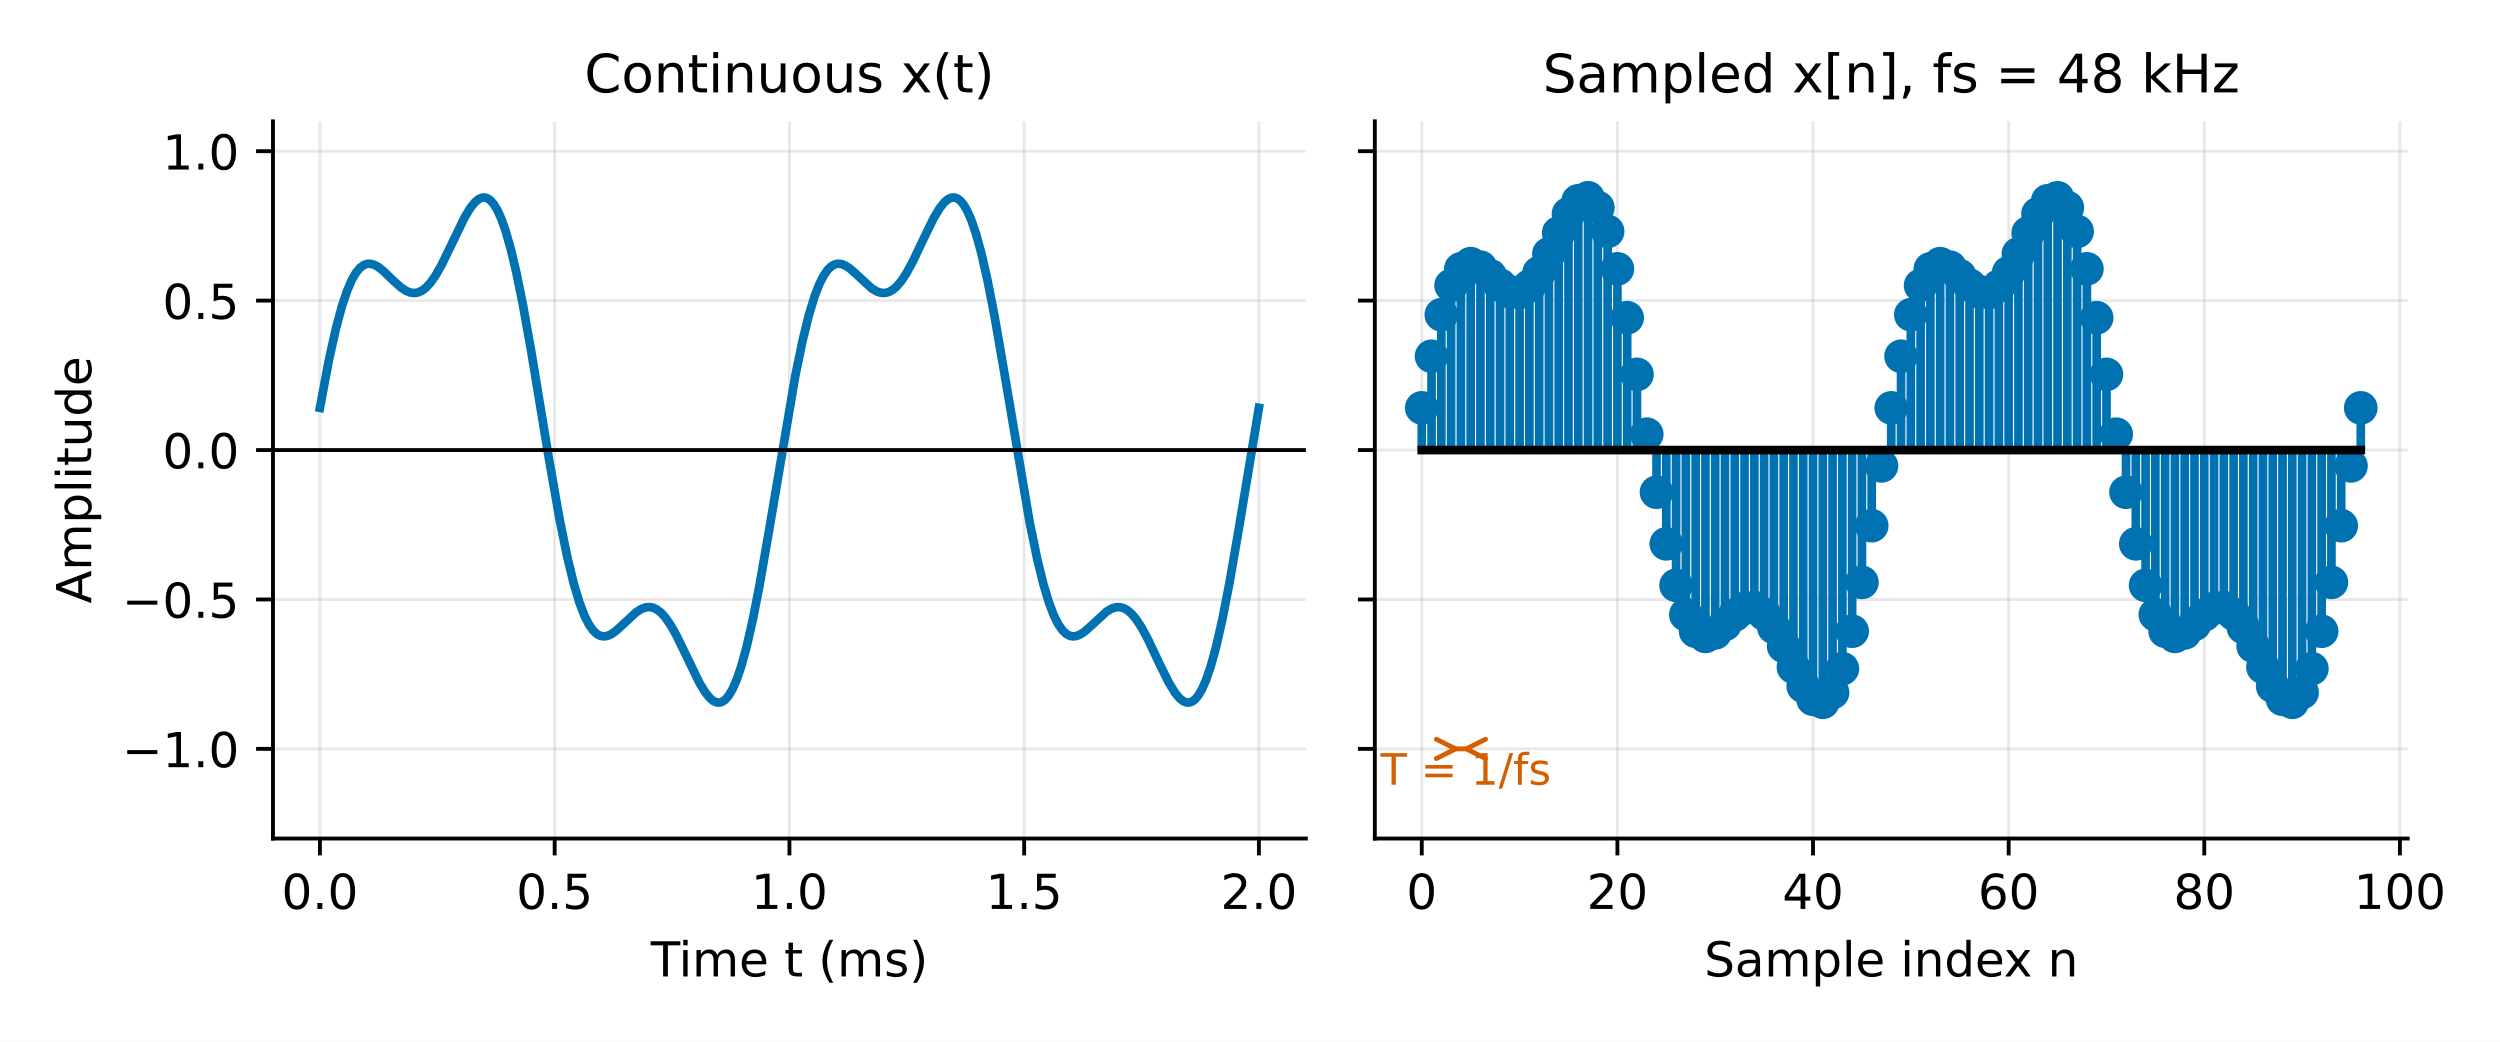
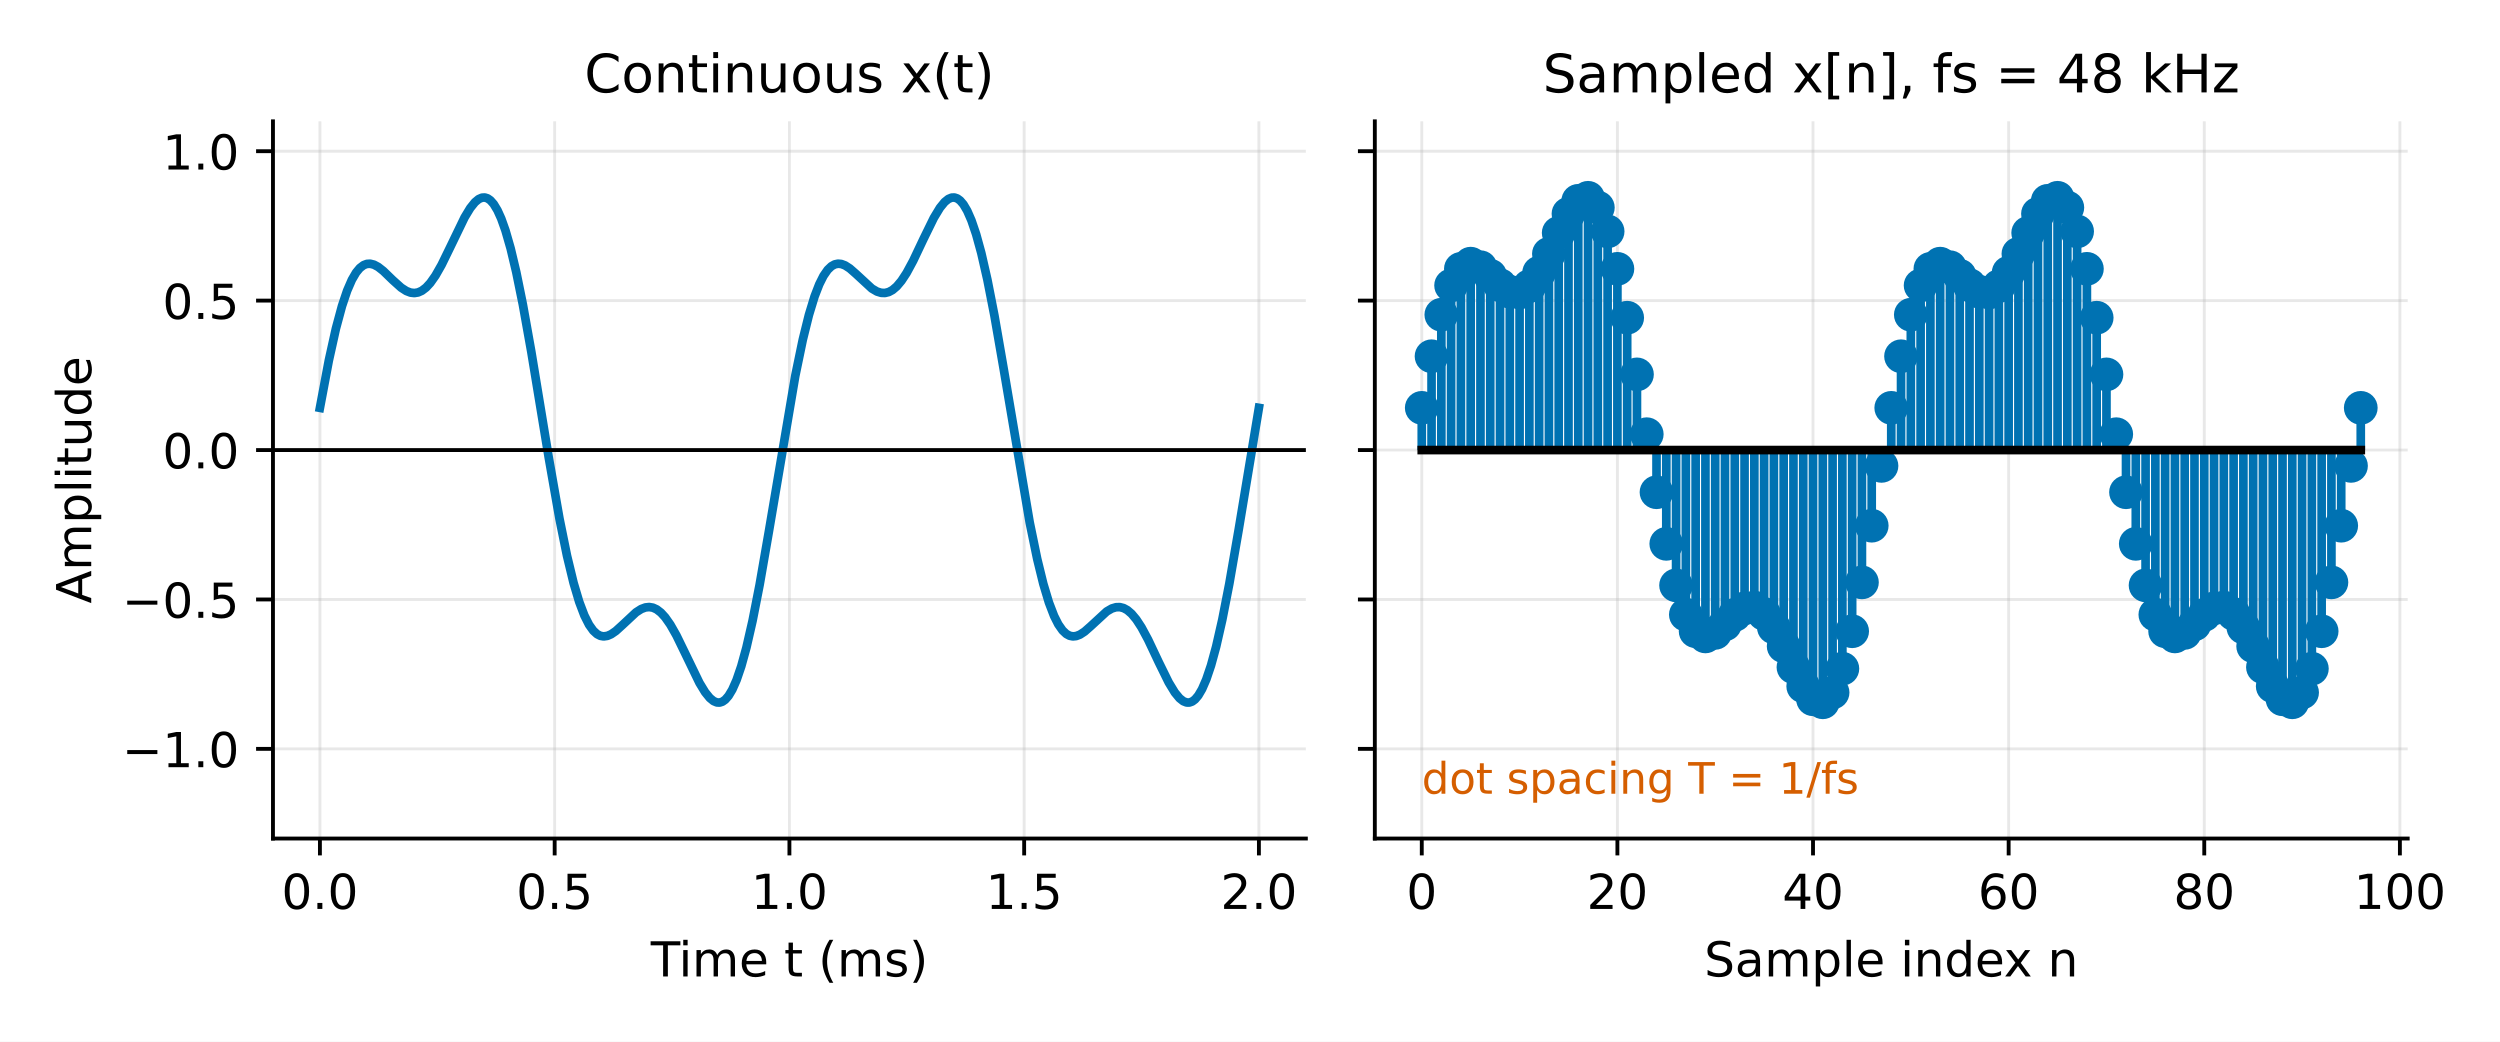
<svg xmlns="http://www.w3.org/2000/svg" xmlns:xlink="http://www.w3.org/1999/xlink" width="518.4pt" height="216pt" viewBox="0 0 518.4 216" version="1.1">
  <defs>
    <style type="text/css">*{stroke-linejoin: round; stroke-linecap: butt}</style>
  </defs>
  <g id="figure_1">
    <g id="patch_1">
      <path d="M 0 216  L 518.4 216  L 518.4 0  L 0 0  z " style="fill: #ffffff" />
    </g>
    <g id="axes_1">
      <g id="patch_2">
        <path d="M 56.602 173.878  L 270.783 173.878  L 270.783 25.157  L 56.602 25.157  z " style="fill: #ffffff" />
      </g>
      <g id="matplotlib.axis_1">
        <g id="xtick_1">
          <g id="line2d_1">
            <path d="M 66.338 173.878  L 66.338 25.157  " clip-path="url(#p9f1d967fc7)" style="fill: none; stroke: #b0b0b0; stroke-opacity: 0.3; stroke-width: 0.6; stroke-linecap: square" />
          </g>
          <g id="line2d_2">
            <defs>
              <path id="m543f4855e3" d="M 0 0  L 0 3.5  " style="stroke: #000000; stroke-width: 0.8" />
            </defs>
            <g>
              <use xlink:href="#m543f4855e3" x="66.338" y="173.878" style="stroke: #000000; stroke-width: 0.8" />
            </g>
          </g>
          <g id="text_1">
            <text style="font-size: 10px; font-family: 'DejaVu Sans', 'Arial', 'Helvetica', 'Liberation Sans', sans-serif; text-anchor: middle" x="66.338" y="188.475" transform="rotate(-0 66.33782 188.4753)">0.0</text>
          </g>
        </g>
        <g id="xtick_2">
          <g id="line2d_3">
            <path d="M 115.015 173.878  L 115.015 25.157  " clip-path="url(#p9f1d967fc7)" style="fill: none; stroke: #b0b0b0; stroke-opacity: 0.3; stroke-width: 0.6; stroke-linecap: square" />
          </g>
          <g id="line2d_4">
            <g>
              <use xlink:href="#m543f4855e3" x="115.015" y="173.878" style="stroke: #000000; stroke-width: 0.8" />
            </g>
          </g>
          <g id="text_2">
            <text style="font-size: 10px; font-family: 'DejaVu Sans', 'Arial', 'Helvetica', 'Liberation Sans', sans-serif; text-anchor: middle" x="115.015" y="188.475" transform="rotate(-0 115.0152 188.4753)">0.5</text>
          </g>
        </g>
        <g id="xtick_3">
          <g id="line2d_5">
            <path d="M 163.693 173.878  L 163.693 25.157  " clip-path="url(#p9f1d967fc7)" style="fill: none; stroke: #b0b0b0; stroke-opacity: 0.3; stroke-width: 0.6; stroke-linecap: square" />
          </g>
          <g id="line2d_6">
            <g>
              <use xlink:href="#m543f4855e3" x="163.693" y="173.878" style="stroke: #000000; stroke-width: 0.8" />
            </g>
          </g>
          <g id="text_3">
            <text style="font-size: 10px; font-family: 'DejaVu Sans', 'Arial', 'Helvetica', 'Liberation Sans', sans-serif; text-anchor: middle" x="163.693" y="188.475" transform="rotate(-0 163.6926 188.4753)">1.0</text>
          </g>
        </g>
        <g id="xtick_4">
          <g id="line2d_7">
            <path d="M 212.37 173.878  L 212.37 25.157  " clip-path="url(#p9f1d967fc7)" style="fill: none; stroke: #b0b0b0; stroke-opacity: 0.3; stroke-width: 0.6; stroke-linecap: square" />
          </g>
          <g id="line2d_8">
            <g>
              <use xlink:href="#m543f4855e3" x="212.37" y="173.878" style="stroke: #000000; stroke-width: 0.8" />
            </g>
          </g>
          <g id="text_4">
            <text style="font-size: 10px; font-family: 'DejaVu Sans', 'Arial', 'Helvetica', 'Liberation Sans', sans-serif; text-anchor: middle" x="212.37" y="188.475" transform="rotate(-0 212.37 188.4753)">1.5</text>
          </g>
        </g>
        <g id="xtick_5">
          <g id="line2d_9">
            <path d="M 261.047 173.878  L 261.047 25.157  " clip-path="url(#p9f1d967fc7)" style="fill: none; stroke: #b0b0b0; stroke-opacity: 0.3; stroke-width: 0.6; stroke-linecap: square" />
          </g>
          <g id="line2d_10">
            <g>
              <use xlink:href="#m543f4855e3" x="261.047" y="173.878" style="stroke: #000000; stroke-width: 0.8" />
            </g>
          </g>
          <g id="text_5">
            <text style="font-size: 10px; font-family: 'DejaVu Sans', 'Arial', 'Helvetica', 'Liberation Sans', sans-serif; text-anchor: middle" x="261.047" y="188.475" transform="rotate(-0 261.0474 188.4753)">2.0</text>
          </g>
        </g>
        <g id="text_6">
          <text style="font-size: 10px; font-family: 'DejaVu Sans', 'Arial', 'Helvetica', 'Liberation Sans', sans-serif; text-anchor: middle" x="163.693" y="202.476" transform="rotate(-0 163.6926 202.4761)">Time t (ms)</text>
        </g>
      </g>
      <g id="matplotlib.axis_2">
        <g id="ytick_1">
          <g id="line2d_11">
            <path d="M 56.602 155.288  L 270.783 155.288  " clip-path="url(#p9f1d967fc7)" style="fill: none; stroke: #b0b0b0; stroke-opacity: 0.3; stroke-width: 0.6; stroke-linecap: square" />
          </g>
          <g id="line2d_12">
            <defs>
              <path id="m6a4624873f" d="M 0 0  L -3.5 0  " style="stroke: #000000; stroke-width: 0.8" />
            </defs>
            <g>
              <use xlink:href="#m6a4624873f" x="56.602" y="155.288" style="stroke: #000000; stroke-width: 0.8" />
            </g>
          </g>
          <g id="text_7">
            <text style="font-size: 10px; font-family: 'DejaVu Sans', 'Arial', 'Helvetica', 'Liberation Sans', sans-serif; text-anchor: end" x="49.602" y="159.086" transform="rotate(-0 49.60234 159.0865)">−1.0</text>
          </g>
        </g>
        <g id="ytick_2">
          <g id="line2d_13">
            <path d="M 56.602 124.304  L 270.783 124.304  " clip-path="url(#p9f1d967fc7)" style="fill: none; stroke: #b0b0b0; stroke-opacity: 0.3; stroke-width: 0.6; stroke-linecap: square" />
          </g>
          <g id="line2d_14">
            <g>
              <use xlink:href="#m6a4624873f" x="56.602" y="124.304" style="stroke: #000000; stroke-width: 0.8" />
            </g>
          </g>
          <g id="text_8">
            <text style="font-size: 10px; font-family: 'DejaVu Sans', 'Arial', 'Helvetica', 'Liberation Sans', sans-serif; text-anchor: end" x="49.602" y="128.103" transform="rotate(-0 49.60234 128.1031)">−0.5</text>
          </g>
        </g>
        <g id="ytick_3">
          <g id="line2d_15">
            <path d="M 56.602 93.321  L 270.783 93.321  " clip-path="url(#p9f1d967fc7)" style="fill: none; stroke: #b0b0b0; stroke-opacity: 0.3; stroke-width: 0.6; stroke-linecap: square" />
          </g>
          <g id="line2d_16">
            <g>
              <use xlink:href="#m6a4624873f" x="56.602" y="93.321" style="stroke: #000000; stroke-width: 0.8" />
            </g>
          </g>
          <g id="text_9">
            <text style="font-size: 10px; font-family: 'DejaVu Sans', 'Arial', 'Helvetica', 'Liberation Sans', sans-serif; text-anchor: end" x="49.602" y="97.12" transform="rotate(-0 49.60234 97.11969)">0.0</text>
          </g>
        </g>
        <g id="ytick_4">
          <g id="line2d_17">
            <path d="M 56.602 62.337  L 270.783 62.337  " clip-path="url(#p9f1d967fc7)" style="fill: none; stroke: #b0b0b0; stroke-opacity: 0.3; stroke-width: 0.6; stroke-linecap: square" />
          </g>
          <g id="line2d_18">
            <g>
              <use xlink:href="#m6a4624873f" x="56.602" y="62.337" style="stroke: #000000; stroke-width: 0.8" />
            </g>
          </g>
          <g id="text_10">
            <text style="font-size: 10px; font-family: 'DejaVu Sans', 'Arial', 'Helvetica', 'Liberation Sans', sans-serif; text-anchor: end" x="49.602" y="66.136" transform="rotate(-0 49.60234 66.13631)">0.5</text>
          </g>
        </g>
        <g id="ytick_5">
          <g id="line2d_19">
            <path d="M 56.602 31.354  L 270.783 31.354  " clip-path="url(#p9f1d967fc7)" style="fill: none; stroke: #b0b0b0; stroke-opacity: 0.3; stroke-width: 0.6; stroke-linecap: square" />
          </g>
          <g id="line2d_20">
            <g>
              <use xlink:href="#m6a4624873f" x="56.602" y="31.354" style="stroke: #000000; stroke-width: 0.8" />
            </g>
          </g>
          <g id="text_11">
            <text style="font-size: 10px; font-family: 'DejaVu Sans', 'Arial', 'Helvetica', 'Liberation Sans', sans-serif; text-anchor: end" x="49.602" y="35.153" transform="rotate(-0 49.60234 35.15293)">1.0</text>
          </g>
        </g>
        <g id="text_12">
          <text style="font-size: 10px; font-family: 'DejaVu Sans', 'Arial', 'Helvetica', 'Liberation Sans', sans-serif; text-anchor: middle" x="18.917" y="99.518" transform="rotate(-90 18.91719 99.51754)">Amplitude</text>
        </g>
      </g>
      <g id="line2d_21">
        <path d="M 66.338 84.574  L 68.188 74.738  L 69.65 68.148  L 70.916 63.45  L 71.987 60.269  L 72.961 58.024  L 73.838 56.52  L 74.617 55.577  L 75.396 54.982  L 76.078 54.724  L 76.76 54.687  L 77.539 54.881  L 78.416 55.35  L 79.487 56.189  L 81.435 58.075  L 83.189 59.651  L 84.26 60.342  L 85.137 60.676  L 85.916 60.766  L 86.695 60.641  L 87.474 60.291  L 88.351 59.623  L 89.228 58.672  L 90.299 57.153  L 91.565 54.928  L 93.319 51.333  L 96.338 45.083  L 97.507 43.15  L 98.481 41.936  L 99.26 41.287  L 99.942 40.99  L 100.526 40.955  L 101.111 41.136  L 101.695 41.544  L 102.377 42.318  L 103.156 43.606  L 103.936 45.33  L 104.812 47.788  L 105.884 51.515  L 107.052 56.425  L 108.416 63.127  L 110.169 72.928  L 113.773 94.803  L 116.014 107.553  L 117.572 115.236  L 118.936 120.877  L 120.105 124.803  L 121.176 127.628  L 122.15 129.554  L 123.027 130.781  L 123.806 131.493  L 124.488 131.844  L 125.17 131.965  L 125.949 131.853  L 126.728 131.515  L 127.702 130.844  L 129.066 129.606  L 131.89 126.972  L 132.962 126.288  L 133.838 125.96  L 134.618 125.877  L 135.397 126.008  L 136.176 126.365  L 137.053 127.041  L 137.929 128  L 139.001 129.528  L 140.267 131.76  L 142.02 135.361  L 145.04 141.603  L 146.209 143.527  L 147.183 144.731  L 147.962 145.37  L 148.644 145.658  L 149.228 145.684  L 149.813 145.493  L 150.397 145.076  L 151.079 144.29  L 151.858 142.988  L 152.735 141.003  L 153.709 138.154  L 154.78 134.271  L 156.046 128.748  L 157.508 121.304  L 159.456 110.095  L 164.91 77.938  L 166.469 70.427  L 167.735 65.316  L 168.904 61.481  L 169.878 58.958  L 170.754 57.211  L 171.631 55.945  L 172.41 55.201  L 173.092 54.824  L 173.774 54.68  L 174.456 54.743  L 175.235 55.035  L 176.209 55.664  L 177.475 56.775  L 180.787 59.832  L 181.858 60.458  L 182.735 60.726  L 183.514 60.751  L 184.293 60.556  L 185.073 60.134  L 185.949 59.387  L 186.923 58.229  L 187.995 56.595  L 189.358 54.072  L 191.501 49.548  L 193.644 45.172  L 194.91 43.08  L 195.884 41.886  L 196.664 41.257  L 197.346 40.979  L 197.93 40.961  L 198.514 41.161  L 199.099 41.589  L 199.781 42.386  L 200.56 43.701  L 201.436 45.702  L 202.411 48.567  L 203.482 52.468  L 204.748 58.009  L 206.209 65.47  L 208.157 76.693  L 213.515 108.323  L 215.073 115.891  L 216.339 121.057  L 217.508 124.947  L 218.579 127.739  L 219.456 129.472  L 220.333 130.725  L 221.112 131.458  L 221.794 131.827  L 222.476 131.963  L 223.157 131.893  L 223.937 131.594  L 224.911 130.959  L 226.177 129.843  L 229.489 126.793  L 230.56 126.173  L 231.437 125.912  L 232.216 125.894  L 232.995 126.095  L 233.774 126.524  L 234.651 127.28  L 235.625 128.446  L 236.697 130.088  L 238.06 132.618  L 240.3 137.356  L 242.346 141.514  L 243.612 143.597  L 244.586 144.78  L 245.365 145.399  L 246.047 145.668  L 246.632 145.676  L 247.216 145.467  L 247.801 145.03  L 248.482 144.221  L 249.262 142.892  L 250.138 140.876  L 251.112 137.995  L 252.184 134.076  L 253.45 128.517  L 254.911 121.039  L 256.859 109.802  L 261.047 84.574  L 261.047 84.574  " clip-path="url(#p9f1d967fc7)" style="fill: none; stroke: #0072b2; stroke-width: 1.8; stroke-linecap: square" />
      </g>
      <g id="line2d_22">
        <path d="M 56.602 93.321  L 270.783 93.321  " clip-path="url(#p9f1d967fc7)" style="fill: none; stroke: #000000; stroke-width: 0.8; stroke-linecap: square" />
      </g>
      <g id="patch_3">
        <path d="M 56.602 173.878  L 56.602 25.157  " style="fill: none; stroke: #000000; stroke-width: 0.8; stroke-linejoin: miter; stroke-linecap: square" />
      </g>
      <g id="patch_4">
        <path d="M 56.602 173.878  L 270.783 173.878  " style="fill: none; stroke: #000000; stroke-width: 0.8; stroke-linejoin: miter; stroke-linecap: square" />
      </g>
      <g id="text_13">
        <text style="font-size: 11px; font-family: 'DejaVu Sans', 'Arial', 'Helvetica', 'Liberation Sans', sans-serif; text-anchor: middle" x="163.693" y="19.157" transform="rotate(-0 163.6926 19.15742)">Continuous x(t)</text>
      </g>
    </g>
    <g id="axes_2">
      <g id="patch_5">
        <path d="M 285.083 173.878  L 499.263 173.878  L 499.263 25.157  L 285.083 25.157  z " style="fill: #ffffff" />
      </g>
      <g id="matplotlib.axis_3">
        <g id="xtick_6">
          <g id="line2d_23">
            <path d="M 294.818 173.878  L 294.818 25.157  " clip-path="url(#pfed701d92a)" style="fill: none; stroke: #b0b0b0; stroke-opacity: 0.3; stroke-width: 0.6; stroke-linecap: square" />
          </g>
          <g id="line2d_24">
            <g>
              <use xlink:href="#m543f4855e3" x="294.818" y="173.878" style="stroke: #000000; stroke-width: 0.8" />
            </g>
          </g>
          <g id="text_14">
            <text style="font-size: 10px; font-family: 'DejaVu Sans', 'Arial', 'Helvetica', 'Liberation Sans', sans-serif; text-anchor: middle" x="294.818" y="188.475" transform="rotate(-0 294.8184 188.4753)">0</text>
          </g>
        </g>
        <g id="xtick_7">
          <g id="line2d_25">
            <path d="M 335.383 173.878  L 335.383 25.157  " clip-path="url(#pfed701d92a)" style="fill: none; stroke: #b0b0b0; stroke-opacity: 0.3; stroke-width: 0.6; stroke-linecap: square" />
          </g>
          <g id="line2d_26">
            <g>
              <use xlink:href="#m543f4855e3" x="335.383" y="173.878" style="stroke: #000000; stroke-width: 0.8" />
            </g>
          </g>
          <g id="text_15">
            <text style="font-size: 10px; font-family: 'DejaVu Sans', 'Arial', 'Helvetica', 'Liberation Sans', sans-serif; text-anchor: middle" x="335.383" y="188.475" transform="rotate(-0 335.3829 188.4753)">20</text>
          </g>
        </g>
        <g id="xtick_8">
          <g id="line2d_27">
            <path d="M 375.947 173.878  L 375.947 25.157  " clip-path="url(#pfed701d92a)" style="fill: none; stroke: #b0b0b0; stroke-opacity: 0.3; stroke-width: 0.6; stroke-linecap: square" />
          </g>
          <g id="line2d_28">
            <g>
              <use xlink:href="#m543f4855e3" x="375.947" y="173.878" style="stroke: #000000; stroke-width: 0.8" />
            </g>
          </g>
          <g id="text_16">
            <text style="font-size: 10px; font-family: 'DejaVu Sans', 'Arial', 'Helvetica', 'Liberation Sans', sans-serif; text-anchor: middle" x="375.947" y="188.475" transform="rotate(-0 375.9474 188.4753)">40</text>
          </g>
        </g>
        <g id="xtick_9">
          <g id="line2d_29">
            <path d="M 416.512 173.878  L 416.512 25.157  " clip-path="url(#pfed701d92a)" style="fill: none; stroke: #b0b0b0; stroke-opacity: 0.3; stroke-width: 0.6; stroke-linecap: square" />
          </g>
          <g id="line2d_30">
            <g>
              <use xlink:href="#m543f4855e3" x="416.512" y="173.878" style="stroke: #000000; stroke-width: 0.8" />
            </g>
          </g>
          <g id="text_17">
            <text style="font-size: 10px; font-family: 'DejaVu Sans', 'Arial', 'Helvetica', 'Liberation Sans', sans-serif; text-anchor: middle" x="416.512" y="188.475" transform="rotate(-0 416.5119 188.4753)">60</text>
          </g>
        </g>
        <g id="xtick_10">
          <g id="line2d_31">
            <path d="M 457.076 173.878  L 457.076 25.157  " clip-path="url(#pfed701d92a)" style="fill: none; stroke: #b0b0b0; stroke-opacity: 0.3; stroke-width: 0.6; stroke-linecap: square" />
          </g>
          <g id="line2d_32">
            <g>
              <use xlink:href="#m543f4855e3" x="457.076" y="173.878" style="stroke: #000000; stroke-width: 0.8" />
            </g>
          </g>
          <g id="text_18">
            <text style="font-size: 10px; font-family: 'DejaVu Sans', 'Arial', 'Helvetica', 'Liberation Sans', sans-serif; text-anchor: middle" x="457.076" y="188.475" transform="rotate(-0 457.0764 188.4753)">80</text>
          </g>
        </g>
        <g id="xtick_11">
          <g id="line2d_33">
            <path d="M 497.641 173.878  L 497.641 25.157  " clip-path="url(#pfed701d92a)" style="fill: none; stroke: #b0b0b0; stroke-opacity: 0.3; stroke-width: 0.6; stroke-linecap: square" />
          </g>
          <g id="line2d_34">
            <g>
              <use xlink:href="#m543f4855e3" x="497.641" y="173.878" style="stroke: #000000; stroke-width: 0.8" />
            </g>
          </g>
          <g id="text_19">
            <text style="font-size: 10px; font-family: 'DejaVu Sans', 'Arial', 'Helvetica', 'Liberation Sans', sans-serif; text-anchor: middle" x="497.641" y="188.475" transform="rotate(-0 497.6409 188.4753)">100</text>
          </g>
        </g>
        <g id="text_20">
          <text style="font-size: 10px; font-family: 'DejaVu Sans', 'Arial', 'Helvetica', 'Liberation Sans', sans-serif; text-anchor: middle" x="392.173" y="202.476" transform="rotate(-0 392.1732 202.4761)">Sample index n</text>
        </g>
      </g>
      <g id="matplotlib.axis_4">
        <g id="ytick_6">
          <g id="line2d_35">
            <path d="M 285.083 155.288  L 499.263 155.288  " clip-path="url(#pfed701d92a)" style="fill: none; stroke: #b0b0b0; stroke-opacity: 0.3; stroke-width: 0.6; stroke-linecap: square" />
          </g>
          <g id="line2d_36">
            <g>
              <use xlink:href="#m6a4624873f" x="285.083" y="155.288" style="stroke: #000000; stroke-width: 0.8" />
            </g>
          </g>
        </g>
        <g id="ytick_7">
          <g id="line2d_37">
            <path d="M 285.083 124.304  L 499.263 124.304  " clip-path="url(#pfed701d92a)" style="fill: none; stroke: #b0b0b0; stroke-opacity: 0.3; stroke-width: 0.6; stroke-linecap: square" />
          </g>
          <g id="line2d_38">
            <g>
              <use xlink:href="#m6a4624873f" x="285.083" y="124.304" style="stroke: #000000; stroke-width: 0.8" />
            </g>
          </g>
        </g>
        <g id="ytick_8">
          <g id="line2d_39">
            <path d="M 285.083 93.321  L 499.263 93.321  " clip-path="url(#pfed701d92a)" style="fill: none; stroke: #b0b0b0; stroke-opacity: 0.3; stroke-width: 0.6; stroke-linecap: square" />
          </g>
          <g id="line2d_40">
            <g>
              <use xlink:href="#m6a4624873f" x="285.083" y="93.321" style="stroke: #000000; stroke-width: 0.8" />
            </g>
          </g>
        </g>
        <g id="ytick_9">
          <g id="line2d_41">
            <path d="M 285.083 62.337  L 499.263 62.337  " clip-path="url(#pfed701d92a)" style="fill: none; stroke: #b0b0b0; stroke-opacity: 0.3; stroke-width: 0.6; stroke-linecap: square" />
          </g>
          <g id="line2d_42">
            <g>
              <use xlink:href="#m6a4624873f" x="285.083" y="62.337" style="stroke: #000000; stroke-width: 0.8" />
            </g>
          </g>
        </g>
        <g id="ytick_10">
          <g id="line2d_43">
            <path d="M 285.083 31.354  L 499.263 31.354  " clip-path="url(#pfed701d92a)" style="fill: none; stroke: #b0b0b0; stroke-opacity: 0.3; stroke-width: 0.6; stroke-linecap: square" />
          </g>
          <g id="line2d_44">
            <g>
              <use xlink:href="#m6a4624873f" x="285.083" y="31.354" style="stroke: #000000; stroke-width: 0.8" />
            </g>
          </g>
        </g>
      </g>
      <g id="LineCollection_1">
        <path d="M 294.818 93.321  L 294.818 84.574  " clip-path="url(#pfed701d92a)" style="fill: none; stroke: #0072b2; stroke-width: 1.8" />
        <path d="M 296.847 93.321  L 296.847 73.876  " clip-path="url(#pfed701d92a)" style="fill: none; stroke: #0072b2; stroke-width: 1.8" />
        <path d="M 298.875 93.321  L 298.875 65.264  " clip-path="url(#pfed701d92a)" style="fill: none; stroke: #0072b2; stroke-width: 1.8" />
        <path d="M 300.903 93.321  L 300.903 59.19  " clip-path="url(#pfed701d92a)" style="fill: none; stroke: #0072b2; stroke-width: 1.8" />
        <path d="M 302.931 93.321  L 302.931 55.748  " clip-path="url(#pfed701d92a)" style="fill: none; stroke: #0072b2; stroke-width: 1.8" />
        <path d="M 304.96 93.321  L 304.96 54.677  " clip-path="url(#pfed701d92a)" style="fill: none; stroke: #0072b2; stroke-width: 1.8" />
        <path d="M 306.988 93.321  L 306.988 55.411  " clip-path="url(#pfed701d92a)" style="fill: none; stroke: #0072b2; stroke-width: 1.8" />
        <path d="M 309.016 93.321  L 309.016 57.18  " clip-path="url(#pfed701d92a)" style="fill: none; stroke: #0072b2; stroke-width: 1.8" />
        <path d="M 311.044 93.321  L 311.044 59.136  " clip-path="url(#pfed701d92a)" style="fill: none; stroke: #0072b2; stroke-width: 1.8" />
        <path d="M 313.072 93.321  L 313.072 60.495  " clip-path="url(#pfed701d92a)" style="fill: none; stroke: #0072b2; stroke-width: 1.8" />
        <path d="M 315.101 93.321  L 315.101 60.663  " clip-path="url(#pfed701d92a)" style="fill: none; stroke: #0072b2; stroke-width: 1.8" />
        <path d="M 317.129 93.321  L 317.129 59.332  " clip-path="url(#pfed701d92a)" style="fill: none; stroke: #0072b2; stroke-width: 1.8" />
        <path d="M 319.157 93.321  L 319.157 56.533  " clip-path="url(#pfed701d92a)" style="fill: none; stroke: #0072b2; stroke-width: 1.8" />
        <path d="M 321.185 93.321  L 321.185 52.637  " clip-path="url(#pfed701d92a)" style="fill: none; stroke: #0072b2; stroke-width: 1.8" />
        <path d="M 323.214 93.321  L 323.214 48.292  " clip-path="url(#pfed701d92a)" style="fill: none; stroke: #0072b2; stroke-width: 1.8" />
        <path d="M 325.242 93.321  L 325.242 44.333  " clip-path="url(#pfed701d92a)" style="fill: none; stroke: #0072b2; stroke-width: 1.8" />
        <path d="M 327.27 93.321  L 327.27 41.642  " clip-path="url(#pfed701d92a)" style="fill: none; stroke: #0072b2; stroke-width: 1.8" />
        <path d="M 329.298 93.321  L 329.298 41.017  " clip-path="url(#pfed701d92a)" style="fill: none; stroke: #0072b2; stroke-width: 1.8" />
        <path d="M 331.326 93.321  L 331.326 43.041  " clip-path="url(#pfed701d92a)" style="fill: none; stroke: #0072b2; stroke-width: 1.8" />
        <path d="M 333.355 93.321  L 333.355 47.982  " clip-path="url(#pfed701d92a)" style="fill: none; stroke: #0072b2; stroke-width: 1.8" />
        <path d="M 335.383 93.321  L 335.383 55.748  " clip-path="url(#pfed701d92a)" style="fill: none; stroke: #0072b2; stroke-width: 1.8" />
        <path d="M 337.411 93.321  L 337.411 65.885  " clip-path="url(#pfed701d92a)" style="fill: none; stroke: #0072b2; stroke-width: 1.8" />
        <path d="M 339.439 93.321  L 339.439 77.635  " clip-path="url(#pfed701d92a)" style="fill: none; stroke: #0072b2; stroke-width: 1.8" />
        <path d="M 341.468 93.321  L 341.468 90.039  " clip-path="url(#pfed701d92a)" style="fill: none; stroke: #0072b2; stroke-width: 1.8" />
        <path d="M 343.496 93.321  L 343.496 102.068  " clip-path="url(#pfed701d92a)" style="fill: none; stroke: #0072b2; stroke-width: 1.8" />
        <path d="M 345.524 93.321  L 345.524 112.766  " clip-path="url(#pfed701d92a)" style="fill: none; stroke: #0072b2; stroke-width: 1.8" />
        <path d="M 347.552 93.321  L 347.552 121.378  " clip-path="url(#pfed701d92a)" style="fill: none; stroke: #0072b2; stroke-width: 1.8" />
        <path d="M 349.58 93.321  L 349.58 127.452  " clip-path="url(#pfed701d92a)" style="fill: none; stroke: #0072b2; stroke-width: 1.8" />
        <path d="M 351.609 93.321  L 351.609 130.893  " clip-path="url(#pfed701d92a)" style="fill: none; stroke: #0072b2; stroke-width: 1.8" />
        <path d="M 353.637 93.321  L 353.637 131.964  " clip-path="url(#pfed701d92a)" style="fill: none; stroke: #0072b2; stroke-width: 1.8" />
        <path d="M 355.665 93.321  L 355.665 131.23  " clip-path="url(#pfed701d92a)" style="fill: none; stroke: #0072b2; stroke-width: 1.8" />
        <path d="M 357.693 93.321  L 357.693 129.462  " clip-path="url(#pfed701d92a)" style="fill: none; stroke: #0072b2; stroke-width: 1.8" />
        <path d="M 359.722 93.321  L 359.722 127.505  " clip-path="url(#pfed701d92a)" style="fill: none; stroke: #0072b2; stroke-width: 1.8" />
        <path d="M 361.75 93.321  L 361.75 126.146  " clip-path="url(#pfed701d92a)" style="fill: none; stroke: #0072b2; stroke-width: 1.8" />
        <path d="M 363.778 93.321  L 363.778 125.979  " clip-path="url(#pfed701d92a)" style="fill: none; stroke: #0072b2; stroke-width: 1.8" />
        <path d="M 365.806 93.321  L 365.806 127.31  " clip-path="url(#pfed701d92a)" style="fill: none; stroke: #0072b2; stroke-width: 1.8" />
        <path d="M 367.834 93.321  L 367.834 130.108  " clip-path="url(#pfed701d92a)" style="fill: none; stroke: #0072b2; stroke-width: 1.8" />
        <path d="M 369.863 93.321  L 369.863 134.005  " clip-path="url(#pfed701d92a)" style="fill: none; stroke: #0072b2; stroke-width: 1.8" />
        <path d="M 371.891 93.321  L 371.891 138.349  " clip-path="url(#pfed701d92a)" style="fill: none; stroke: #0072b2; stroke-width: 1.8" />
        <path d="M 373.919 93.321  L 373.919 142.309  " clip-path="url(#pfed701d92a)" style="fill: none; stroke: #0072b2; stroke-width: 1.8" />
        <path d="M 375.947 93.321  L 375.947 145  " clip-path="url(#pfed701d92a)" style="fill: none; stroke: #0072b2; stroke-width: 1.8" />
        <path d="M 377.976 93.321  L 377.976 145.624  " clip-path="url(#pfed701d92a)" style="fill: none; stroke: #0072b2; stroke-width: 1.8" />
        <path d="M 380.004 93.321  L 380.004 143.601  " clip-path="url(#pfed701d92a)" style="fill: none; stroke: #0072b2; stroke-width: 1.8" />
        <path d="M 382.032 93.321  L 382.032 138.659  " clip-path="url(#pfed701d92a)" style="fill: none; stroke: #0072b2; stroke-width: 1.8" />
        <path d="M 384.06 93.321  L 384.06 130.893  " clip-path="url(#pfed701d92a)" style="fill: none; stroke: #0072b2; stroke-width: 1.8" />
        <path d="M 386.089 93.321  L 386.089 120.757  " clip-path="url(#pfed701d92a)" style="fill: none; stroke: #0072b2; stroke-width: 1.8" />
        <path d="M 388.117 93.321  L 388.117 109.007  " clip-path="url(#pfed701d92a)" style="fill: none; stroke: #0072b2; stroke-width: 1.8" />
        <path d="M 390.145 93.321  L 390.145 96.603  " clip-path="url(#pfed701d92a)" style="fill: none; stroke: #0072b2; stroke-width: 1.8" />
        <path d="M 392.173 93.321  L 392.173 84.574  " clip-path="url(#pfed701d92a)" style="fill: none; stroke: #0072b2; stroke-width: 1.8" />
        <path d="M 394.201 93.321  L 394.201 73.876  " clip-path="url(#pfed701d92a)" style="fill: none; stroke: #0072b2; stroke-width: 1.8" />
        <path d="M 396.23 93.321  L 396.23 65.264  " clip-path="url(#pfed701d92a)" style="fill: none; stroke: #0072b2; stroke-width: 1.8" />
        <path d="M 398.258 93.321  L 398.258 59.19  " clip-path="url(#pfed701d92a)" style="fill: none; stroke: #0072b2; stroke-width: 1.8" />
        <path d="M 400.286 93.321  L 400.286 55.748  " clip-path="url(#pfed701d92a)" style="fill: none; stroke: #0072b2; stroke-width: 1.8" />
        <path d="M 402.314 93.321  L 402.314 54.677  " clip-path="url(#pfed701d92a)" style="fill: none; stroke: #0072b2; stroke-width: 1.8" />
        <path d="M 404.343 93.321  L 404.343 55.411  " clip-path="url(#pfed701d92a)" style="fill: none; stroke: #0072b2; stroke-width: 1.8" />
        <path d="M 406.371 93.321  L 406.371 57.18  " clip-path="url(#pfed701d92a)" style="fill: none; stroke: #0072b2; stroke-width: 1.8" />
        <path d="M 408.399 93.321  L 408.399 59.136  " clip-path="url(#pfed701d92a)" style="fill: none; stroke: #0072b2; stroke-width: 1.8" />
        <path d="M 410.427 93.321  L 410.427 60.495  " clip-path="url(#pfed701d92a)" style="fill: none; stroke: #0072b2; stroke-width: 1.8" />
        <path d="M 412.455 93.321  L 412.455 60.663  " clip-path="url(#pfed701d92a)" style="fill: none; stroke: #0072b2; stroke-width: 1.8" />
        <path d="M 414.484 93.321  L 414.484 59.332  " clip-path="url(#pfed701d92a)" style="fill: none; stroke: #0072b2; stroke-width: 1.8" />
        <path d="M 416.512 93.321  L 416.512 56.533  " clip-path="url(#pfed701d92a)" style="fill: none; stroke: #0072b2; stroke-width: 1.8" />
        <path d="M 418.54 93.321  L 418.54 52.637  " clip-path="url(#pfed701d92a)" style="fill: none; stroke: #0072b2; stroke-width: 1.8" />
        <path d="M 420.568 93.321  L 420.568 48.292  " clip-path="url(#pfed701d92a)" style="fill: none; stroke: #0072b2; stroke-width: 1.8" />
        <path d="M 422.597 93.321  L 422.597 44.333  " clip-path="url(#pfed701d92a)" style="fill: none; stroke: #0072b2; stroke-width: 1.8" />
        <path d="M 424.625 93.321  L 424.625 41.642  " clip-path="url(#pfed701d92a)" style="fill: none; stroke: #0072b2; stroke-width: 1.8" />
        <path d="M 426.653 93.321  L 426.653 41.017  " clip-path="url(#pfed701d92a)" style="fill: none; stroke: #0072b2; stroke-width: 1.8" />
        <path d="M 428.681 93.321  L 428.681 43.041  " clip-path="url(#pfed701d92a)" style="fill: none; stroke: #0072b2; stroke-width: 1.8" />
        <path d="M 430.709 93.321  L 430.709 47.982  " clip-path="url(#pfed701d92a)" style="fill: none; stroke: #0072b2; stroke-width: 1.8" />
        <path d="M 432.738 93.321  L 432.738 55.748  " clip-path="url(#pfed701d92a)" style="fill: none; stroke: #0072b2; stroke-width: 1.8" />
        <path d="M 434.766 93.321  L 434.766 65.885  " clip-path="url(#pfed701d92a)" style="fill: none; stroke: #0072b2; stroke-width: 1.8" />
        <path d="M 436.794 93.321  L 436.794 77.635  " clip-path="url(#pfed701d92a)" style="fill: none; stroke: #0072b2; stroke-width: 1.8" />
        <path d="M 438.822 93.321  L 438.822 90.039  " clip-path="url(#pfed701d92a)" style="fill: none; stroke: #0072b2; stroke-width: 1.8" />
        <path d="M 440.851 93.321  L 440.851 102.068  " clip-path="url(#pfed701d92a)" style="fill: none; stroke: #0072b2; stroke-width: 1.8" />
        <path d="M 442.879 93.321  L 442.879 112.766  " clip-path="url(#pfed701d92a)" style="fill: none; stroke: #0072b2; stroke-width: 1.8" />
        <path d="M 444.907 93.321  L 444.907 121.378  " clip-path="url(#pfed701d92a)" style="fill: none; stroke: #0072b2; stroke-width: 1.8" />
        <path d="M 446.935 93.321  L 446.935 127.452  " clip-path="url(#pfed701d92a)" style="fill: none; stroke: #0072b2; stroke-width: 1.8" />
        <path d="M 448.963 93.321  L 448.963 130.893  " clip-path="url(#pfed701d92a)" style="fill: none; stroke: #0072b2; stroke-width: 1.8" />
        <path d="M 450.992 93.321  L 450.992 131.964  " clip-path="url(#pfed701d92a)" style="fill: none; stroke: #0072b2; stroke-width: 1.8" />
        <path d="M 453.02 93.321  L 453.02 131.23  " clip-path="url(#pfed701d92a)" style="fill: none; stroke: #0072b2; stroke-width: 1.8" />
        <path d="M 455.048 93.321  L 455.048 129.462  " clip-path="url(#pfed701d92a)" style="fill: none; stroke: #0072b2; stroke-width: 1.8" />
        <path d="M 457.076 93.321  L 457.076 127.505  " clip-path="url(#pfed701d92a)" style="fill: none; stroke: #0072b2; stroke-width: 1.8" />
        <path d="M 459.105 93.321  L 459.105 126.146  " clip-path="url(#pfed701d92a)" style="fill: none; stroke: #0072b2; stroke-width: 1.8" />
        <path d="M 461.133 93.321  L 461.133 125.979  " clip-path="url(#pfed701d92a)" style="fill: none; stroke: #0072b2; stroke-width: 1.8" />
        <path d="M 463.161 93.321  L 463.161 127.31  " clip-path="url(#pfed701d92a)" style="fill: none; stroke: #0072b2; stroke-width: 1.8" />
        <path d="M 465.189 93.321  L 465.189 130.108  " clip-path="url(#pfed701d92a)" style="fill: none; stroke: #0072b2; stroke-width: 1.8" />
        <path d="M 467.218 93.321  L 467.218 134.005  " clip-path="url(#pfed701d92a)" style="fill: none; stroke: #0072b2; stroke-width: 1.8" />
        <path d="M 469.246 93.321  L 469.246 138.349  " clip-path="url(#pfed701d92a)" style="fill: none; stroke: #0072b2; stroke-width: 1.8" />
        <path d="M 471.274 93.321  L 471.274 142.309  " clip-path="url(#pfed701d92a)" style="fill: none; stroke: #0072b2; stroke-width: 1.8" />
        <path d="M 473.302 93.321  L 473.302 145  " clip-path="url(#pfed701d92a)" style="fill: none; stroke: #0072b2; stroke-width: 1.8" />
        <path d="M 475.33 93.321  L 475.33 145.624  " clip-path="url(#pfed701d92a)" style="fill: none; stroke: #0072b2; stroke-width: 1.8" />
        <path d="M 477.359 93.321  L 477.359 143.601  " clip-path="url(#pfed701d92a)" style="fill: none; stroke: #0072b2; stroke-width: 1.8" />
        <path d="M 479.387 93.321  L 479.387 138.659  " clip-path="url(#pfed701d92a)" style="fill: none; stroke: #0072b2; stroke-width: 1.8" />
        <path d="M 481.415 93.321  L 481.415 130.893  " clip-path="url(#pfed701d92a)" style="fill: none; stroke: #0072b2; stroke-width: 1.8" />
        <path d="M 483.443 93.321  L 483.443 120.757  " clip-path="url(#pfed701d92a)" style="fill: none; stroke: #0072b2; stroke-width: 1.8" />
        <path d="M 485.472 93.321  L 485.472 109.007  " clip-path="url(#pfed701d92a)" style="fill: none; stroke: #0072b2; stroke-width: 1.8" />
        <path d="M 487.5 93.321  L 487.5 96.603  " clip-path="url(#pfed701d92a)" style="fill: none; stroke: #0072b2; stroke-width: 1.8" />
        <path d="M 489.528 93.321  L 489.528 84.574  " clip-path="url(#pfed701d92a)" style="fill: none; stroke: #0072b2; stroke-width: 1.8" />
      </g>
      <g id="line2d_45">
        <defs>
          <path id="m1ace01c56e" d="M 0 3  C 0.796 3 1.559 2.684 2.121 2.121  C 2.684 1.559 3 0.796 3 0  C 3 -0.796 2.684 -1.559 2.121 -2.121  C 1.559 -2.684 0.796 -3 0 -3  C -0.796 -3 -1.559 -2.684 -2.121 -2.121  C -2.684 -1.559 -3 -0.796 -3 0  C -3 0.796 -2.684 1.559 -2.121 2.121  C -1.559 2.684 -0.796 3 0 3  z " style="stroke: #0072b2" />
        </defs>
        <g clip-path="url(#pfed701d92a)">
          <use xlink:href="#m1ace01c56e" x="294.818" y="84.574" style="fill: #0072b2; stroke: #0072b2" />
          <use xlink:href="#m1ace01c56e" x="296.847" y="73.876" style="fill: #0072b2; stroke: #0072b2" />
          <use xlink:href="#m1ace01c56e" x="298.875" y="65.264" style="fill: #0072b2; stroke: #0072b2" />
          <use xlink:href="#m1ace01c56e" x="300.903" y="59.19" style="fill: #0072b2; stroke: #0072b2" />
          <use xlink:href="#m1ace01c56e" x="302.931" y="55.748" style="fill: #0072b2; stroke: #0072b2" />
          <use xlink:href="#m1ace01c56e" x="304.96" y="54.677" style="fill: #0072b2; stroke: #0072b2" />
          <use xlink:href="#m1ace01c56e" x="306.988" y="55.411" style="fill: #0072b2; stroke: #0072b2" />
          <use xlink:href="#m1ace01c56e" x="309.016" y="57.18" style="fill: #0072b2; stroke: #0072b2" />
          <use xlink:href="#m1ace01c56e" x="311.044" y="59.136" style="fill: #0072b2; stroke: #0072b2" />
          <use xlink:href="#m1ace01c56e" x="313.072" y="60.495" style="fill: #0072b2; stroke: #0072b2" />
          <use xlink:href="#m1ace01c56e" x="315.101" y="60.663" style="fill: #0072b2; stroke: #0072b2" />
          <use xlink:href="#m1ace01c56e" x="317.129" y="59.332" style="fill: #0072b2; stroke: #0072b2" />
          <use xlink:href="#m1ace01c56e" x="319.157" y="56.533" style="fill: #0072b2; stroke: #0072b2" />
          <use xlink:href="#m1ace01c56e" x="321.185" y="52.637" style="fill: #0072b2; stroke: #0072b2" />
          <use xlink:href="#m1ace01c56e" x="323.214" y="48.292" style="fill: #0072b2; stroke: #0072b2" />
          <use xlink:href="#m1ace01c56e" x="325.242" y="44.333" style="fill: #0072b2; stroke: #0072b2" />
          <use xlink:href="#m1ace01c56e" x="327.27" y="41.642" style="fill: #0072b2; stroke: #0072b2" />
          <use xlink:href="#m1ace01c56e" x="329.298" y="41.017" style="fill: #0072b2; stroke: #0072b2" />
          <use xlink:href="#m1ace01c56e" x="331.326" y="43.041" style="fill: #0072b2; stroke: #0072b2" />
          <use xlink:href="#m1ace01c56e" x="333.355" y="47.982" style="fill: #0072b2; stroke: #0072b2" />
          <use xlink:href="#m1ace01c56e" x="335.383" y="55.748" style="fill: #0072b2; stroke: #0072b2" />
          <use xlink:href="#m1ace01c56e" x="337.411" y="65.885" style="fill: #0072b2; stroke: #0072b2" />
          <use xlink:href="#m1ace01c56e" x="339.439" y="77.635" style="fill: #0072b2; stroke: #0072b2" />
          <use xlink:href="#m1ace01c56e" x="341.468" y="90.039" style="fill: #0072b2; stroke: #0072b2" />
          <use xlink:href="#m1ace01c56e" x="343.496" y="102.068" style="fill: #0072b2; stroke: #0072b2" />
          <use xlink:href="#m1ace01c56e" x="345.524" y="112.766" style="fill: #0072b2; stroke: #0072b2" />
          <use xlink:href="#m1ace01c56e" x="347.552" y="121.378" style="fill: #0072b2; stroke: #0072b2" />
          <use xlink:href="#m1ace01c56e" x="349.58" y="127.452" style="fill: #0072b2; stroke: #0072b2" />
          <use xlink:href="#m1ace01c56e" x="351.609" y="130.893" style="fill: #0072b2; stroke: #0072b2" />
          <use xlink:href="#m1ace01c56e" x="353.637" y="131.964" style="fill: #0072b2; stroke: #0072b2" />
          <use xlink:href="#m1ace01c56e" x="355.665" y="131.23" style="fill: #0072b2; stroke: #0072b2" />
          <use xlink:href="#m1ace01c56e" x="357.693" y="129.462" style="fill: #0072b2; stroke: #0072b2" />
          <use xlink:href="#m1ace01c56e" x="359.722" y="127.505" style="fill: #0072b2; stroke: #0072b2" />
          <use xlink:href="#m1ace01c56e" x="361.75" y="126.146" style="fill: #0072b2; stroke: #0072b2" />
          <use xlink:href="#m1ace01c56e" x="363.778" y="125.979" style="fill: #0072b2; stroke: #0072b2" />
          <use xlink:href="#m1ace01c56e" x="365.806" y="127.31" style="fill: #0072b2; stroke: #0072b2" />
          <use xlink:href="#m1ace01c56e" x="367.834" y="130.108" style="fill: #0072b2; stroke: #0072b2" />
          <use xlink:href="#m1ace01c56e" x="369.863" y="134.005" style="fill: #0072b2; stroke: #0072b2" />
          <use xlink:href="#m1ace01c56e" x="371.891" y="138.349" style="fill: #0072b2; stroke: #0072b2" />
          <use xlink:href="#m1ace01c56e" x="373.919" y="142.309" style="fill: #0072b2; stroke: #0072b2" />
          <use xlink:href="#m1ace01c56e" x="375.947" y="145" style="fill: #0072b2; stroke: #0072b2" />
          <use xlink:href="#m1ace01c56e" x="377.976" y="145.624" style="fill: #0072b2; stroke: #0072b2" />
          <use xlink:href="#m1ace01c56e" x="380.004" y="143.601" style="fill: #0072b2; stroke: #0072b2" />
          <use xlink:href="#m1ace01c56e" x="382.032" y="138.659" style="fill: #0072b2; stroke: #0072b2" />
          <use xlink:href="#m1ace01c56e" x="384.06" y="130.893" style="fill: #0072b2; stroke: #0072b2" />
          <use xlink:href="#m1ace01c56e" x="386.089" y="120.757" style="fill: #0072b2; stroke: #0072b2" />
          <use xlink:href="#m1ace01c56e" x="388.117" y="109.007" style="fill: #0072b2; stroke: #0072b2" />
          <use xlink:href="#m1ace01c56e" x="390.145" y="96.603" style="fill: #0072b2; stroke: #0072b2" />
          <use xlink:href="#m1ace01c56e" x="392.173" y="84.574" style="fill: #0072b2; stroke: #0072b2" />
          <use xlink:href="#m1ace01c56e" x="394.201" y="73.876" style="fill: #0072b2; stroke: #0072b2" />
          <use xlink:href="#m1ace01c56e" x="396.23" y="65.264" style="fill: #0072b2; stroke: #0072b2" />
          <use xlink:href="#m1ace01c56e" x="398.258" y="59.19" style="fill: #0072b2; stroke: #0072b2" />
          <use xlink:href="#m1ace01c56e" x="400.286" y="55.748" style="fill: #0072b2; stroke: #0072b2" />
          <use xlink:href="#m1ace01c56e" x="402.314" y="54.677" style="fill: #0072b2; stroke: #0072b2" />
          <use xlink:href="#m1ace01c56e" x="404.343" y="55.411" style="fill: #0072b2; stroke: #0072b2" />
          <use xlink:href="#m1ace01c56e" x="406.371" y="57.18" style="fill: #0072b2; stroke: #0072b2" />
          <use xlink:href="#m1ace01c56e" x="408.399" y="59.136" style="fill: #0072b2; stroke: #0072b2" />
          <use xlink:href="#m1ace01c56e" x="410.427" y="60.495" style="fill: #0072b2; stroke: #0072b2" />
          <use xlink:href="#m1ace01c56e" x="412.455" y="60.663" style="fill: #0072b2; stroke: #0072b2" />
          <use xlink:href="#m1ace01c56e" x="414.484" y="59.332" style="fill: #0072b2; stroke: #0072b2" />
          <use xlink:href="#m1ace01c56e" x="416.512" y="56.533" style="fill: #0072b2; stroke: #0072b2" />
          <use xlink:href="#m1ace01c56e" x="418.54" y="52.637" style="fill: #0072b2; stroke: #0072b2" />
          <use xlink:href="#m1ace01c56e" x="420.568" y="48.292" style="fill: #0072b2; stroke: #0072b2" />
          <use xlink:href="#m1ace01c56e" x="422.597" y="44.333" style="fill: #0072b2; stroke: #0072b2" />
          <use xlink:href="#m1ace01c56e" x="424.625" y="41.642" style="fill: #0072b2; stroke: #0072b2" />
          <use xlink:href="#m1ace01c56e" x="426.653" y="41.017" style="fill: #0072b2; stroke: #0072b2" />
          <use xlink:href="#m1ace01c56e" x="428.681" y="43.041" style="fill: #0072b2; stroke: #0072b2" />
          <use xlink:href="#m1ace01c56e" x="430.709" y="47.982" style="fill: #0072b2; stroke: #0072b2" />
          <use xlink:href="#m1ace01c56e" x="432.738" y="55.748" style="fill: #0072b2; stroke: #0072b2" />
          <use xlink:href="#m1ace01c56e" x="434.766" y="65.885" style="fill: #0072b2; stroke: #0072b2" />
          <use xlink:href="#m1ace01c56e" x="436.794" y="77.635" style="fill: #0072b2; stroke: #0072b2" />
          <use xlink:href="#m1ace01c56e" x="438.822" y="90.039" style="fill: #0072b2; stroke: #0072b2" />
          <use xlink:href="#m1ace01c56e" x="440.851" y="102.068" style="fill: #0072b2; stroke: #0072b2" />
          <use xlink:href="#m1ace01c56e" x="442.879" y="112.766" style="fill: #0072b2; stroke: #0072b2" />
          <use xlink:href="#m1ace01c56e" x="444.907" y="121.378" style="fill: #0072b2; stroke: #0072b2" />
          <use xlink:href="#m1ace01c56e" x="446.935" y="127.452" style="fill: #0072b2; stroke: #0072b2" />
          <use xlink:href="#m1ace01c56e" x="448.963" y="130.893" style="fill: #0072b2; stroke: #0072b2" />
          <use xlink:href="#m1ace01c56e" x="450.992" y="131.964" style="fill: #0072b2; stroke: #0072b2" />
          <use xlink:href="#m1ace01c56e" x="453.02" y="131.23" style="fill: #0072b2; stroke: #0072b2" />
          <use xlink:href="#m1ace01c56e" x="455.048" y="129.462" style="fill: #0072b2; stroke: #0072b2" />
          <use xlink:href="#m1ace01c56e" x="457.076" y="127.505" style="fill: #0072b2; stroke: #0072b2" />
          <use xlink:href="#m1ace01c56e" x="459.105" y="126.146" style="fill: #0072b2; stroke: #0072b2" />
          <use xlink:href="#m1ace01c56e" x="461.133" y="125.979" style="fill: #0072b2; stroke: #0072b2" />
          <use xlink:href="#m1ace01c56e" x="463.161" y="127.31" style="fill: #0072b2; stroke: #0072b2" />
          <use xlink:href="#m1ace01c56e" x="465.189" y="130.108" style="fill: #0072b2; stroke: #0072b2" />
          <use xlink:href="#m1ace01c56e" x="467.218" y="134.005" style="fill: #0072b2; stroke: #0072b2" />
          <use xlink:href="#m1ace01c56e" x="469.246" y="138.349" style="fill: #0072b2; stroke: #0072b2" />
          <use xlink:href="#m1ace01c56e" x="471.274" y="142.309" style="fill: #0072b2; stroke: #0072b2" />
          <use xlink:href="#m1ace01c56e" x="473.302" y="145" style="fill: #0072b2; stroke: #0072b2" />
          <use xlink:href="#m1ace01c56e" x="475.33" y="145.624" style="fill: #0072b2; stroke: #0072b2" />
          <use xlink:href="#m1ace01c56e" x="477.359" y="143.601" style="fill: #0072b2; stroke: #0072b2" />
          <use xlink:href="#m1ace01c56e" x="479.387" y="138.659" style="fill: #0072b2; stroke: #0072b2" />
          <use xlink:href="#m1ace01c56e" x="481.415" y="130.893" style="fill: #0072b2; stroke: #0072b2" />
          <use xlink:href="#m1ace01c56e" x="483.443" y="120.757" style="fill: #0072b2; stroke: #0072b2" />
          <use xlink:href="#m1ace01c56e" x="485.472" y="109.007" style="fill: #0072b2; stroke: #0072b2" />
          <use xlink:href="#m1ace01c56e" x="487.5" y="96.603" style="fill: #0072b2; stroke: #0072b2" />
          <use xlink:href="#m1ace01c56e" x="489.528" y="84.574" style="fill: #0072b2; stroke: #0072b2" />
        </g>
      </g>
      <g id="line2d_46">
        <path d="M 294.818 93.321  L 489.528 93.321  " clip-path="url(#pfed701d92a)" style="fill: none; stroke: #000000; stroke-width: 1.8; stroke-linecap: square" />
      </g>
      <g id="patch_6">
        <path d="M 285.083 173.878  L 285.083 25.157  " style="fill: none; stroke: #000000; stroke-width: 0.8; stroke-linejoin: miter; stroke-linecap: square" />
      </g>
      <g id="patch_7">
        <path d="M 285.083 173.878  L 499.263 173.878  " style="fill: none; stroke: #000000; stroke-width: 0.8; stroke-linejoin: miter; stroke-linecap: square" />
      </g>
-       <g id="patch_8">
-         <path d="M 301.841 155.288  Q 302.945 155.288 304.049 155.288  " style="fill: none; stroke: #d55e00; stroke-linecap: round" />
-         <path d="M 297.841 153.288  L 301.841 155.288  L 297.841 157.288  " style="fill: none; stroke: #d55e00; stroke-linecap: round" />
-         <path d="M 308.049 157.288  L 304.049 155.288  L 308.049 153.288  " style="fill: none; stroke: #d55e00; stroke-linecap: round" />
-       </g>
      <g id="text_21">
-         <text style="font-size: 9px; font-family: 'DejaVu Sans', 'Arial', 'Helvetica', 'Liberation Sans', sans-serif; text-anchor: middle; fill: #d55e00" x="303.945" y="162.724" transform="rotate(-0 303.9454 162.7236)">T = 1/fs</text>
+         <text style="font-size: 9px; font-family: 'DejaVu Sans', 'Arial', 'Helvetica', 'Liberation Sans', sans-serif; text-anchor: start; fill: #d55e00" x="294.818" y="164.583" transform="rotate(-0 294.8184 164.5826)">dot spacing T = 1/fs</text>
      </g>
      <g id="text_22">
        <text style="font-size: 11px; font-family: 'DejaVu Sans', 'Arial', 'Helvetica', 'Liberation Sans', sans-serif; text-anchor: middle" x="392.173" y="19.157" transform="rotate(-0 392.1732 19.15742)">Sampled x[n], fs = 48 kHz</text>
      </g>
    </g>
  </g>
  <defs>
    <clipPath id="p9f1d967fc7">
      <rect x="56.602" y="25.157" width="214.181" height="148.72" />
    </clipPath>
    <clipPath id="pfed701d92a">
      <rect x="285.083" y="25.157" width="214.181" height="148.72" />
    </clipPath>
  </defs>
</svg>
